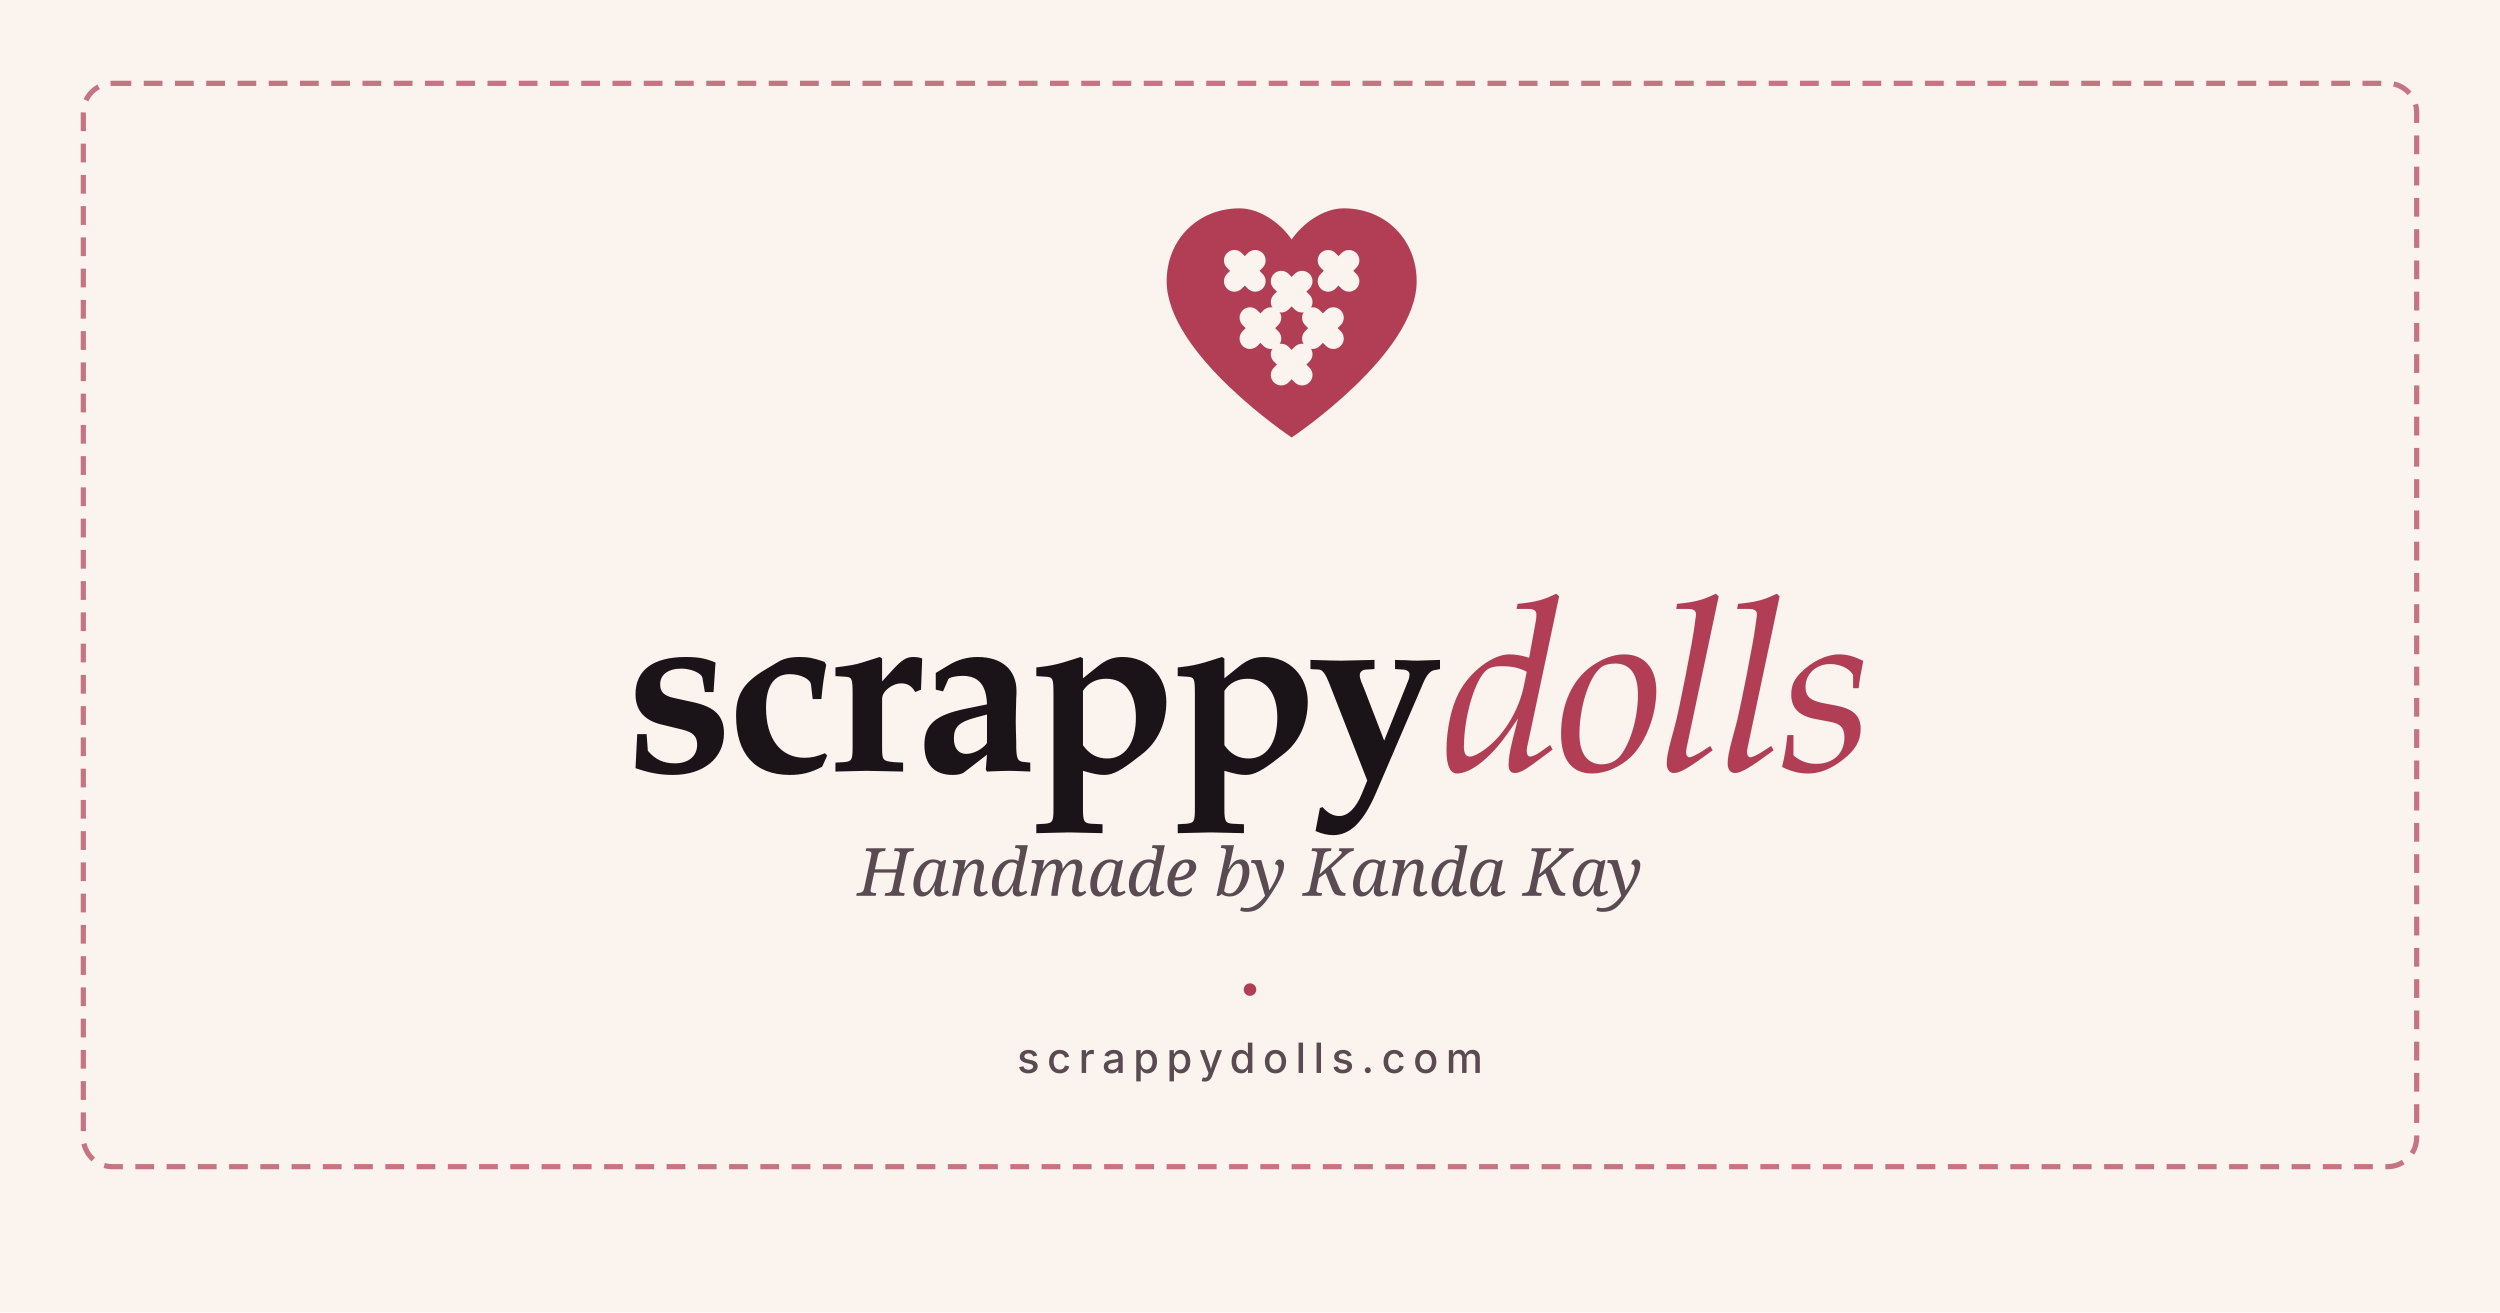
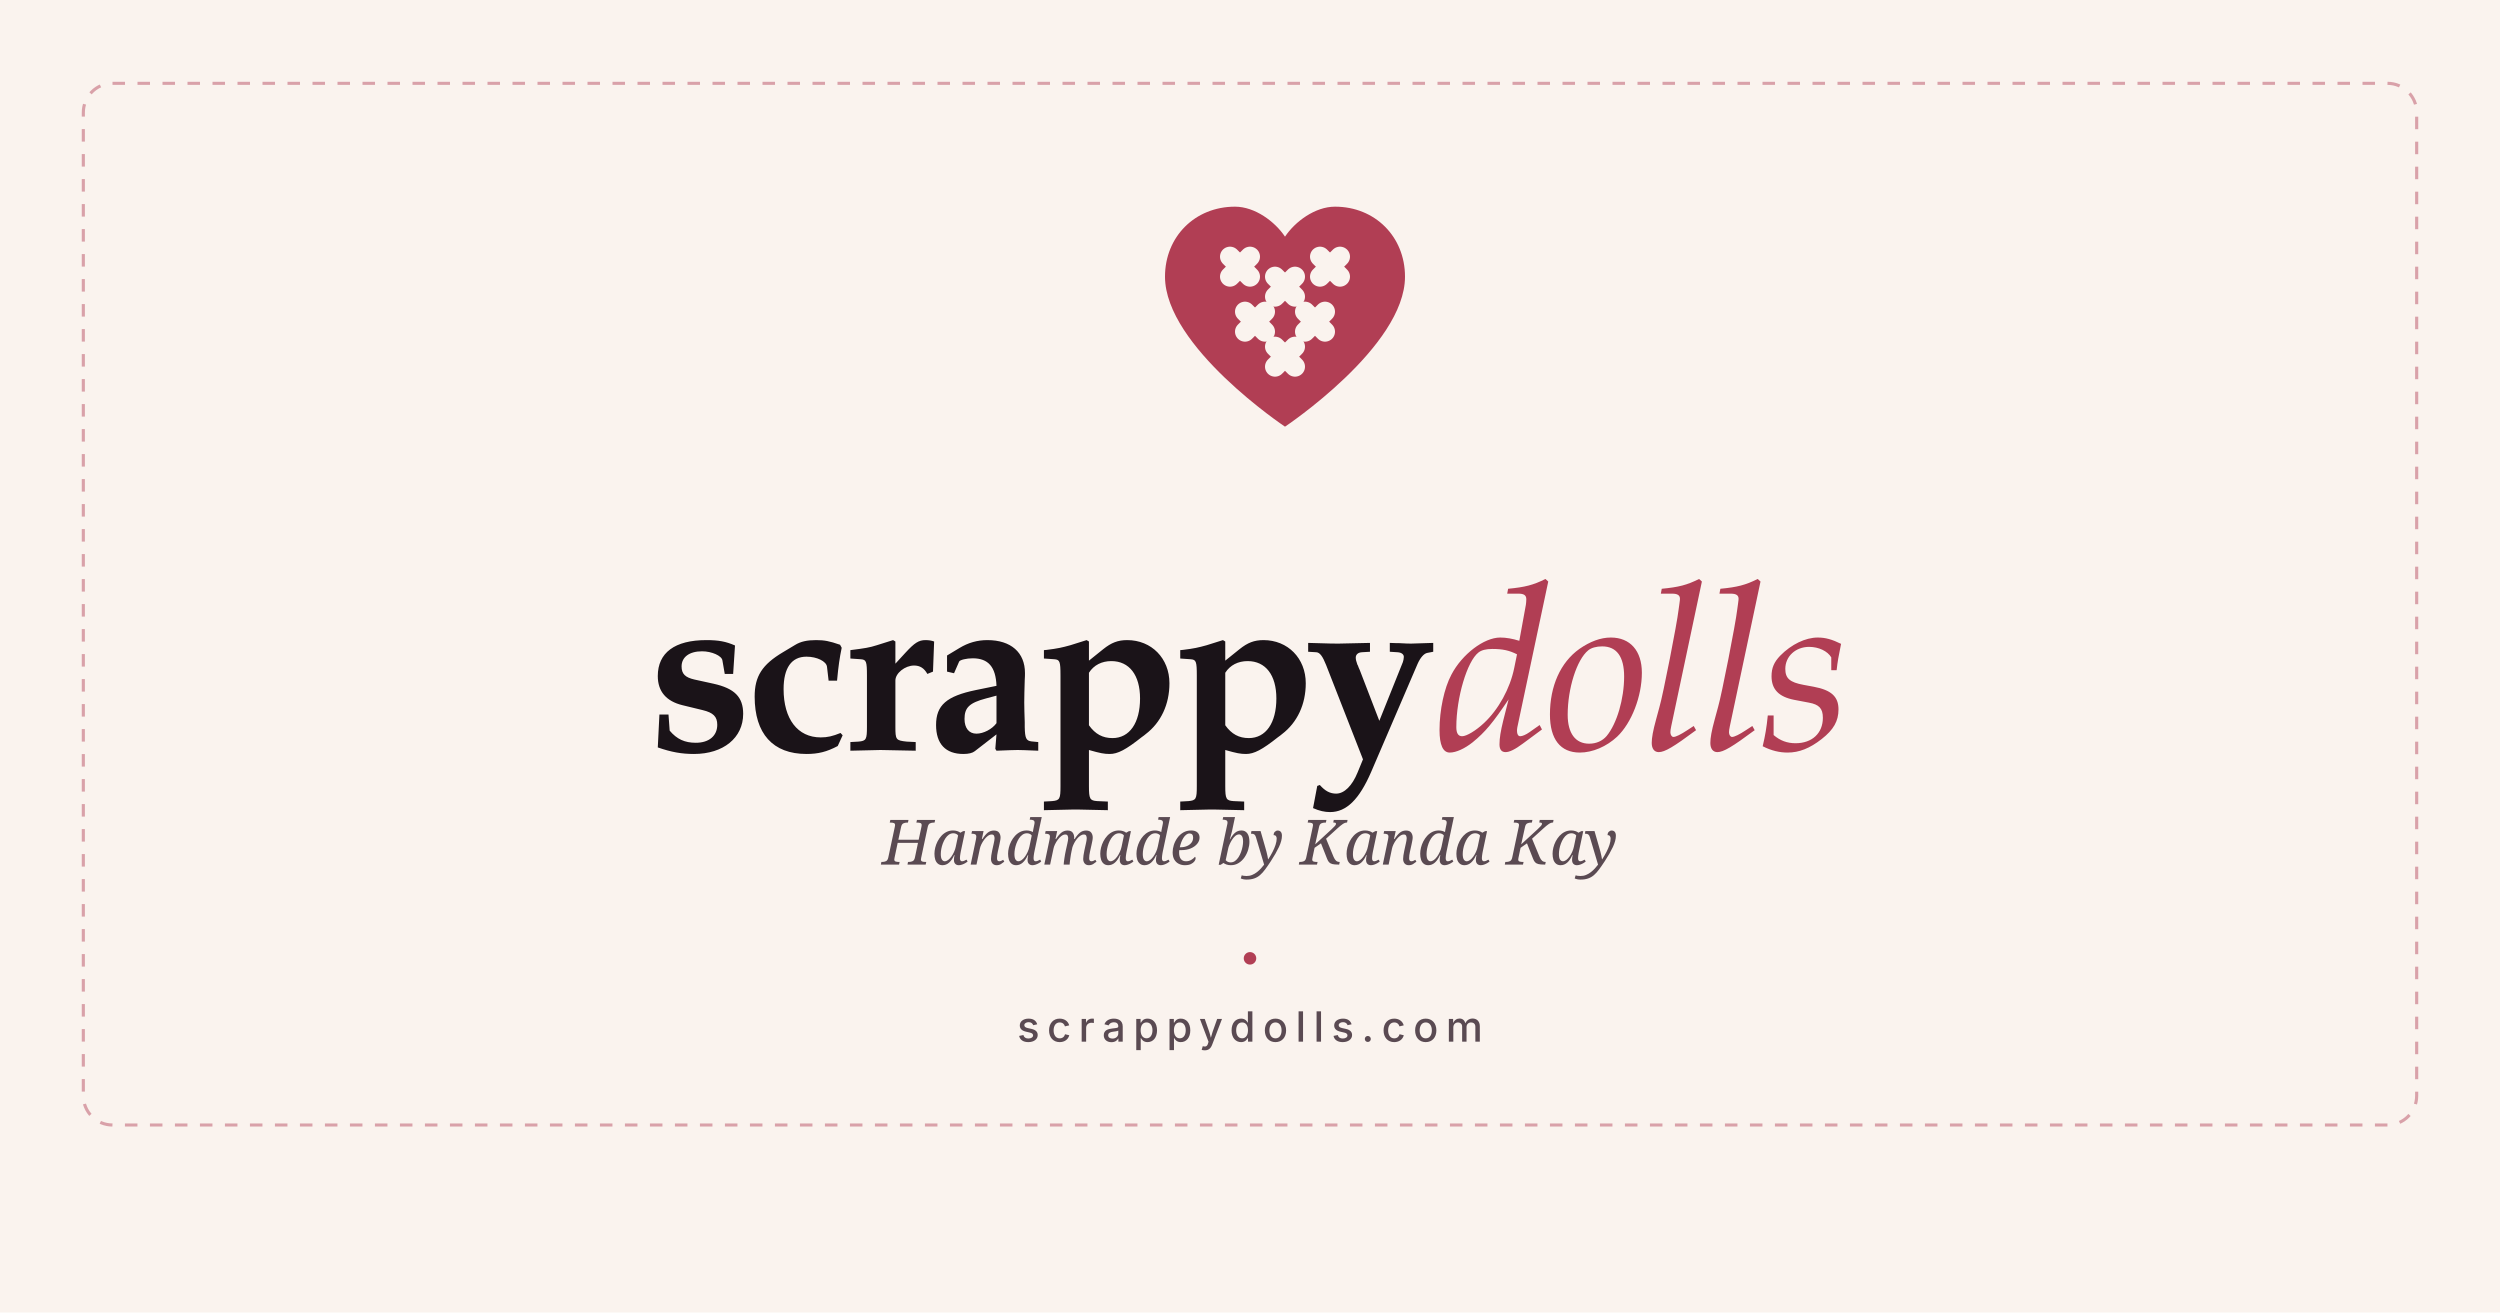
<svg xmlns="http://www.w3.org/2000/svg" viewBox="0 0 1200 630" width="1200" height="630">
  <defs>
    <style>
      .paper { fill: #faf3ee; }
      .rose  { fill: #b13e54; }
      .ink   { fill: #1a1318; }
      .soft  { fill: #5a4a52; }
      .stitch{ stroke: #faf3ee; stroke-width: 4; stroke-linecap: round; fill: none; }
      .rule  { stroke: #b13e54; stroke-width: 2; opacity: 0.45; }
      .brand-name { font-family: "Fraunces", "Iowan Old Style", "Palatino Linotype", Georgia, serif; font-weight: 600; }
      .brand-italic { font-family: "Fraunces", "Iowan Old Style", "Palatino Linotype", Georgia, serif; font-weight: 400; font-style: italic; }
      .tagline { font-family: "Fraunces", Georgia, serif; font-weight: 400; font-style: italic; }
      .url { font-family: "Inter", -apple-system, "Segoe UI", sans-serif; font-weight: 500; letter-spacing: 0.18em; text-transform: uppercase; }
    </style>
  </defs>
  <rect class="paper" width="1200" height="630" />
-   <rect x="40" y="40" width="1120" height="520" fill="none" stroke="#b13e54" stroke-width="2.5" stroke-dasharray="9 6" opacity="0.7" rx="14" />
-   <g transform="translate(540, 80) scale(2.5)">
+   <rect x="40" y="40" width="1120" height="500" fill="none" stroke="#b13e54" stroke-width="1.5" stroke-dasharray="6 6" opacity="0.45" rx="14" />
+   <g transform="translate(540, 80) scale(2.4)">
    <path d="M32 52 C32 52, 8 36, 8 22 C8 14, 14 8, 22 8 C26 8, 30 11, 32 14 C34 11, 38 8, 42 8 C50 8, 56 14, 56 22 C56 36, 32 52, 32 52Z" class="rose" />
    <g class="stitch">
      <line x1="21" y1="18" x2="25" y2="22" />
      <line x1="25" y1="18" x2="21" y2="22" />
      <line x1="30" y1="22" x2="34" y2="26" />
      <line x1="34" y1="22" x2="30" y2="26" />
      <line x1="39" y1="18" x2="43" y2="22" />
      <line x1="43" y1="18" x2="39" y2="22" />
      <line x1="24" y1="29" x2="28" y2="33" />
      <line x1="28" y1="29" x2="24" y2="33" />
      <line x1="36" y1="29" x2="40" y2="33" />
      <line x1="40" y1="29" x2="36" y2="33" />
      <line x1="30" y1="36" x2="34" y2="40" />
      <line x1="34" y1="36" x2="30" y2="40" />
    </g>
  </g>
  <g text-anchor="middle">
-     <text x="600" y="370" class="brand-name ink" font-size="116" letter-spacing="-3">
+     <text x="600" y="360" class="brand-name ink" font-size="112" letter-spacing="-3">
      scrappy<tspan class="brand-italic rose">dolls</tspan>
    </text>
-     <text x="600" y="430" class="tagline soft" font-size="32">
+     <text x="600" y="415" class="tagline soft" font-size="30">
      Handmade by Kanda Kay
    </text>
-     <circle cx="600" cy="475" r="3" class="rose" />
-     <text x="600" y="515" class="url soft" font-size="20">
+     <circle cx="600" cy="460" r="3" class="rose" />
+     <text x="600" y="500" class="url soft" font-size="20">
      scrappydolls.com
    </text>
  </g>
</svg>
